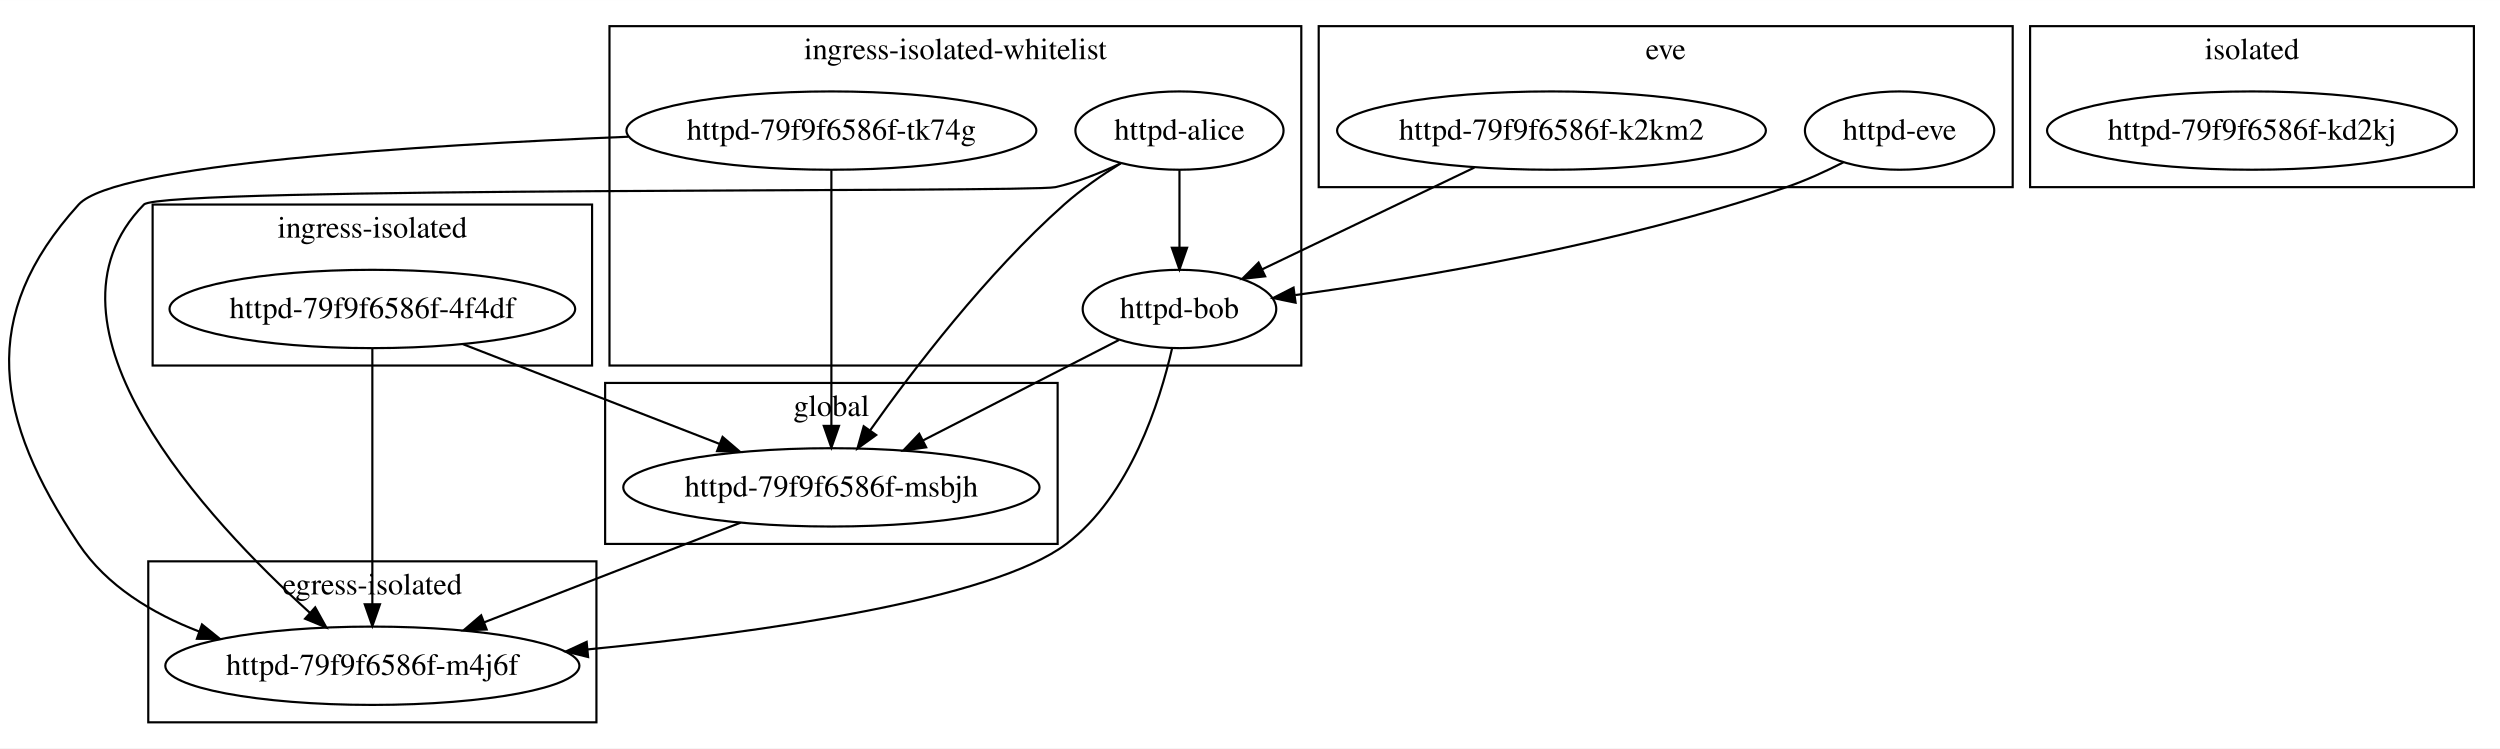
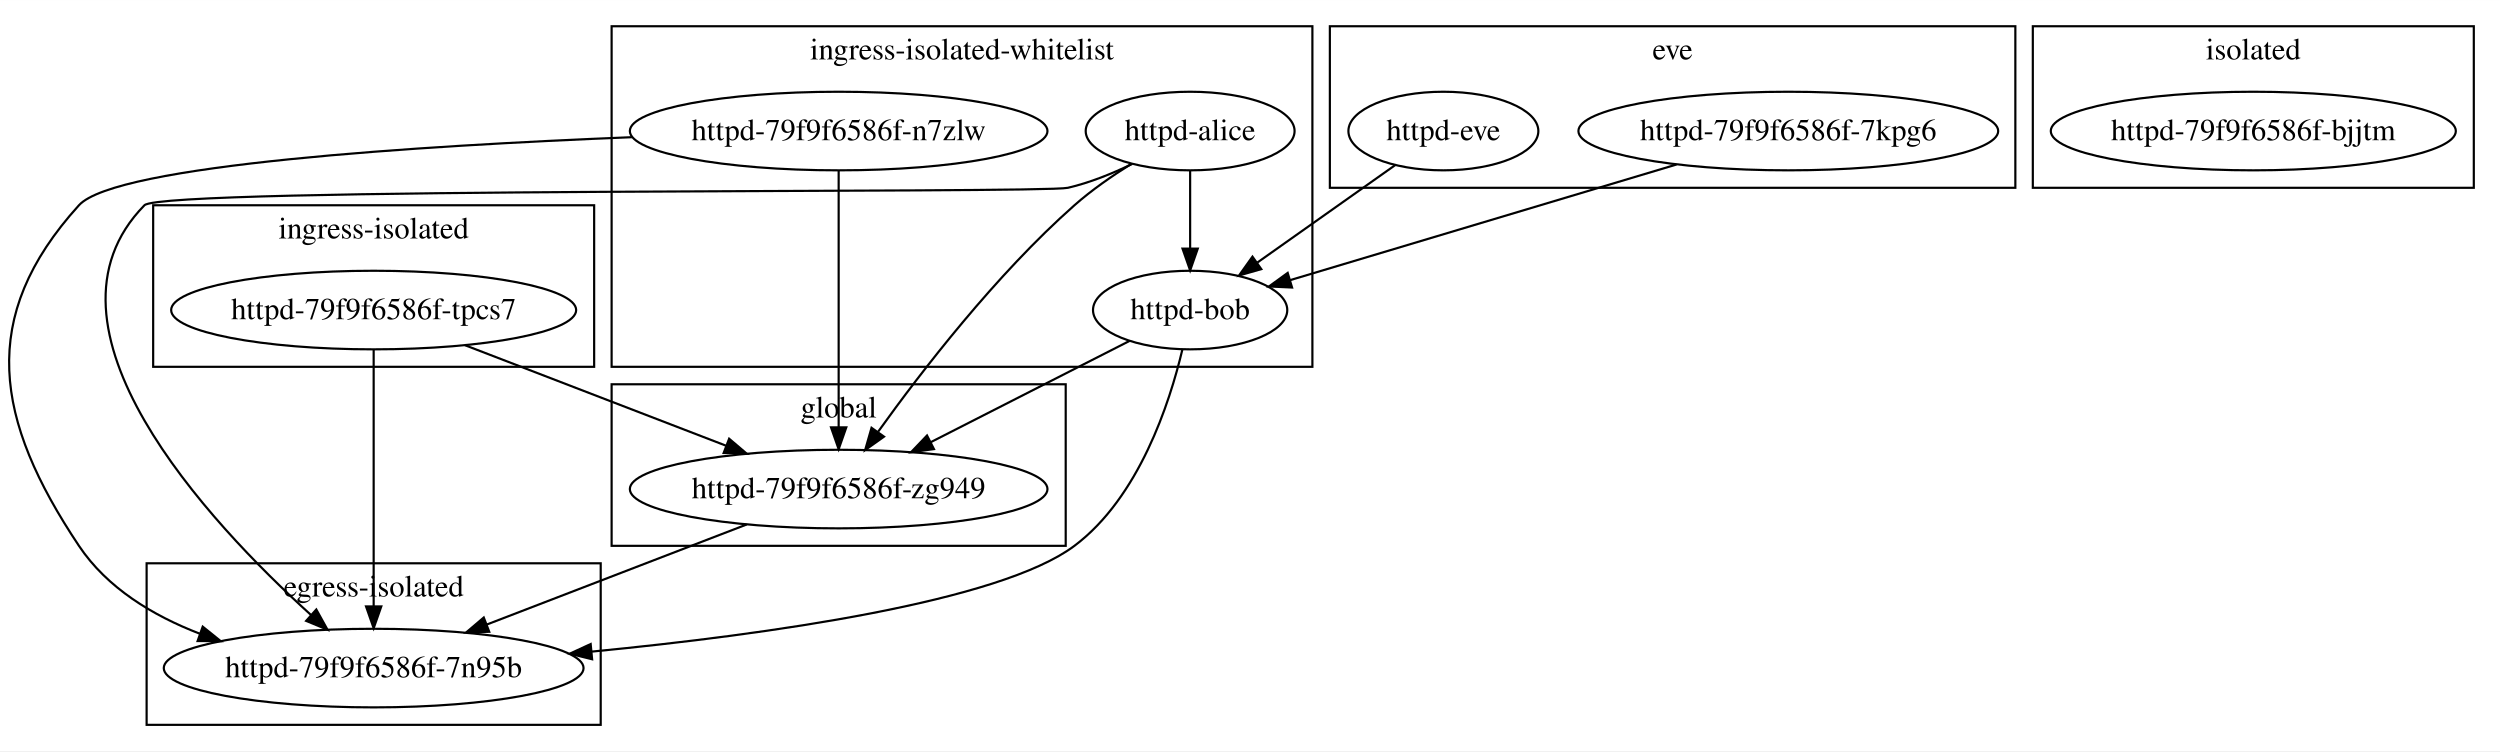
- <svg xmlns="http://www.w3.org/2000/svg" width="1149pt" height="344pt" viewBox="0.00 0.00 1149.15 344.00">
+ <svg xmlns="http://www.w3.org/2000/svg" width="1145pt" height="344pt" viewBox="0.00 0.00 1145.16 344.00">
  <g id="graph0" class="graph" transform="scale(1 1) rotate(0) translate(4 340)">
-     <polygon fill="#ffffff" stroke="transparent" points="-4,4 -4,-340 1145.154,-340 1145.154,4 -4,4" />
+     <polygon fill="#ffffff" stroke="transparent" points="-4,4 -4,-340 1141.16,-340 1141.16,4 -4,4" />
    <g id="clust1" class="cluster">
-       <polygon fill="none" stroke="#000000" points="276.154,-172 276.154,-328 594.154,-328 594.154,-172 276.154,-172" />
-       <text text-anchor="middle" x="435.154" y="-312.8" font-family="Times,serif" font-size="14.00" fill="#000000">ingress-isolated-whitelist</text>
+       <polygon fill="none" stroke="#000000" points="63.16,-8 63.16,-82 271.16,-82 271.16,-8 63.16,-8" />
+       <text text-anchor="middle" x="167.16" y="-66.8" font-family="Times,serif" font-size="14.00" fill="#000000">egress-isolated</text>
    </g>
    <g id="clust2" class="cluster">
-       <polygon fill="none" stroke="#000000" points="66.154,-172 66.154,-246 268.154,-246 268.154,-172 66.154,-172" />
-       <text text-anchor="middle" x="167.154" y="-230.8" font-family="Times,serif" font-size="14.00" fill="#000000">ingress-isolated</text>
+       <polygon fill="none" stroke="#000000" points="605.16,-254 605.16,-328 919.16,-328 919.16,-254 605.16,-254" />
+       <text text-anchor="middle" x="762.16" y="-312.8" font-family="Times,serif" font-size="14.00" fill="#000000">eve</text>
    </g>
    <g id="clust3" class="cluster">
-       <polygon fill="none" stroke="#000000" points="929.154,-254 929.154,-328 1133.154,-328 1133.154,-254 929.154,-254" />
-       <text text-anchor="middle" x="1031.154" y="-312.8" font-family="Times,serif" font-size="14.00" fill="#000000">isolated</text>
+       <polygon fill="none" stroke="#000000" points="276.16,-90 276.16,-164 484.16,-164 484.16,-90 276.16,-90" />
+       <text text-anchor="middle" x="380.16" y="-148.8" font-family="Times,serif" font-size="14.00" fill="#000000">global</text>
    </g>
    <g id="clust4" class="cluster">
-       <polygon fill="none" stroke="#000000" points="64.154,-8 64.154,-82 270.154,-82 270.154,-8 64.154,-8" />
-       <text text-anchor="middle" x="167.154" y="-66.8" font-family="Times,serif" font-size="14.00" fill="#000000">egress-isolated</text>
+       <polygon fill="none" stroke="#000000" points="276.16,-172 276.16,-328 597.16,-328 597.16,-172 276.16,-172" />
+       <text text-anchor="middle" x="436.66" y="-312.8" font-family="Times,serif" font-size="14.00" fill="#000000">ingress-isolated-whitelist</text>
    </g>
    <g id="clust5" class="cluster">
-       <polygon fill="none" stroke="#000000" points="602.154,-254 602.154,-328 921.154,-328 921.154,-254 602.154,-254" />
-       <text text-anchor="middle" x="761.654" y="-312.8" font-family="Times,serif" font-size="14.00" fill="#000000">eve</text>
+       <polygon fill="none" stroke="#000000" points="66.16,-172 66.16,-246 268.16,-246 268.16,-172 66.16,-172" />
+       <text text-anchor="middle" x="167.16" y="-230.8" font-family="Times,serif" font-size="14.00" fill="#000000">ingress-isolated</text>
    </g>
    <g id="clust6" class="cluster">
-       <polygon fill="none" stroke="#000000" points="274.154,-90 274.154,-164 482.154,-164 482.154,-90 274.154,-90" />
-       <text text-anchor="middle" x="378.154" y="-148.8" font-family="Times,serif" font-size="14.00" fill="#000000">global</text>
+       <polygon fill="none" stroke="#000000" points="927.16,-254 927.16,-328 1129.16,-328 1129.16,-254 927.16,-254" />
+       <text text-anchor="middle" x="1028.16" y="-312.8" font-family="Times,serif" font-size="14.00" fill="#000000">isolated</text>
    </g>
    <g id="node1" class="node">
-       <ellipse fill="none" stroke="#000000" cx="378.154" cy="-280" rx="94.214" ry="18" />
-       <text text-anchor="middle" x="378.154" y="-275.8" font-family="Times,serif" font-size="14.00" fill="#000000">httpd-79f9f6586f-tk74g</text>
+       <ellipse fill="none" stroke="#000000" cx="167.16" cy="-34" rx="96.143" ry="18" />
+       <text text-anchor="middle" x="167.16" y="-29.8" font-family="Times,serif" font-size="14.00" fill="#000000">httpd-79f9f6586f-7n95b</text>
+     </g>
+     <g id="node2" class="node">
+       <ellipse fill="none" stroke="#000000" cx="815.16" cy="-280" rx="96.143" ry="18" />
+       <text text-anchor="middle" x="815.16" y="-275.8" font-family="Times,serif" font-size="14.00" fill="#000000">httpd-79f9f6586f-7kpg6</text>
+     </g>
+     <g id="node7" class="node">
+       <ellipse fill="none" stroke="#000000" cx="541.16" cy="-198" rx="44.492" ry="18" />
+       <text text-anchor="middle" x="541.16" y="-193.8" font-family="Times,serif" font-size="14.00" fill="#000000">httpd-bob</text>
+     </g>
+     <g id="edge10" class="edge">
+       <path fill="none" stroke="#000000" d="M763.944,-264.673C713.08,-249.451 635.82,-226.329 586.944,-211.702" />
+       <polygon fill="#000000" stroke="#000000" points="587.849,-208.319 577.265,-208.805 585.842,-215.025 587.849,-208.319" />
+     </g>
+     <g id="node3" class="node">
+       <ellipse fill="none" stroke="#000000" cx="657.16" cy="-280" rx="43.506" ry="18" />
+       <text text-anchor="middle" x="657.16" y="-275.8" font-family="Times,serif" font-size="14.00" fill="#000000">httpd-eve</text>
+     </g>
+     <g id="edge11" class="edge">
+       <path fill="none" stroke="#000000" d="M635.068,-264.383C617.202,-251.754 591.843,-233.828 571.98,-219.786" />
+       <polygon fill="#000000" stroke="#000000" points="573.75,-216.752 563.564,-213.838 569.71,-222.468 573.75,-216.752" />
+     </g>
+     <g id="node4" class="node">
+       <ellipse fill="none" stroke="#000000" cx="380.16" cy="-116" rx="95.65" ry="18" />
+       <text text-anchor="middle" x="380.16" y="-111.8" font-family="Times,serif" font-size="14.00" fill="#000000">httpd-79f9f6586f-zg949</text>
+     </g>
+     <g id="edge12" class="edge">
+       <path fill="none" stroke="#000000" d="M338.078,-99.799C303.911,-86.646 255.574,-68.037 219.018,-53.964" />
+       <polygon fill="#000000" stroke="#000000" points="220.108,-50.633 209.518,-50.307 217.593,-57.166 220.108,-50.633" />
+     </g>
+     <g id="node5" class="node">
+       <ellipse fill="none" stroke="#000000" cx="380.16" cy="-280" rx="95.65" ry="18" />
+       <text text-anchor="middle" x="380.16" y="-275.8" font-family="Times,serif" font-size="14.00" fill="#000000">httpd-79f9f6586f-n7zlw</text>
+     </g>
+     <g id="edge1" class="edge">
+       <path fill="none" stroke="#000000" d="M285.439,-277.179C188.263,-273.284 48.958,-264.519 32.16,-246 -14.422,-194.646 -6.345,-147.658 32.16,-90 45.049,-70.7 65.96,-58.042 87.517,-49.745" />
+       <polygon fill="#000000" stroke="#000000" points="88.853,-52.984 97.106,-46.34 86.511,-46.388 88.853,-52.984" />
+     </g>
+     <g id="edge2" class="edge">
+       <path fill="none" stroke="#000000" d="M380.16,-261.822C380.16,-233.377 380.16,-178.115 380.16,-144.39" />
+       <polygon fill="#000000" stroke="#000000" points="383.66,-144.259 380.16,-134.259 376.66,-144.259 383.66,-144.259" />
    </g>
    <g id="node6" class="node">
-       <ellipse fill="none" stroke="#000000" cx="167.154" cy="-34" rx="95.174" ry="18" />
-       <text text-anchor="middle" x="167.154" y="-29.8" font-family="Times,serif" font-size="14.00" fill="#000000">httpd-79f9f6586f-m4j6f</text>
+       <ellipse fill="none" stroke="#000000" cx="541.16" cy="-280" rx="47.841" ry="18" />
+       <text text-anchor="middle" x="541.16" y="-275.8" font-family="Times,serif" font-size="14.00" fill="#000000">httpd-alice</text>
    </g>
-     <g id="edge12" class="edge">
-       <path fill="none" stroke="#000000" d="M284.854,-277.176C188.199,-273.265 48.902,-264.474 32.154,-246 -14.413,-194.633 -6.351,-147.658 32.154,-90 45.043,-70.7 65.955,-58.042 87.511,-49.745" />
-       <polygon fill="#000000" stroke="#000000" points="88.847,-52.984 97.1,-46.34 86.505,-46.388 88.847,-52.984" />
+     <g id="edge3" class="edge">
+       <path fill="none" stroke="#000000" d="M514.629,-264.938C505.568,-260.548 495.187,-256.314 485.16,-254 473.709,-251.357 70.391,-254.388 62.16,-246 7.66,-190.46 91.332,-101.018 138.515,-58.27" />
+       <polygon fill="#000000" stroke="#000000" points="140.887,-60.844 146.025,-51.578 136.231,-55.617 140.887,-60.844" />
+     </g>
+     <g id="edge4" class="edge">
+       <path fill="none" stroke="#000000" d="M514.143,-264.904C505.441,-259.471 496.022,-252.951 488.16,-246 452.257,-214.258 418.207,-170.104 398.258,-142.296" />
+       <polygon fill="#000000" stroke="#000000" points="400.93,-140.013 392.292,-133.878 395.219,-144.061 400.93,-140.013" />
+     </g>
+     <g id="edge5" class="edge">
+       <path fill="none" stroke="#000000" d="M541.16,-261.801C541.16,-251.398 541.16,-238.121 541.16,-226.377" />
+       <polygon fill="#000000" stroke="#000000" points="544.66,-226.148 541.16,-216.148 537.66,-226.148 544.66,-226.148" />
+     </g>
+     <g id="edge6" class="edge">
+       <path fill="none" stroke="#000000" d="M537.582,-179.831C531.747,-155.321 517.731,-112.185 488.16,-90 453.932,-64.321 348.062,-49.436 267.174,-41.555" />
+       <polygon fill="#000000" stroke="#000000" points="267.226,-38.044 256.94,-40.582 266.564,-45.013 267.226,-38.044" />
+     </g>
+     <g id="edge7" class="edge">
+       <path fill="none" stroke="#000000" d="M513.483,-183.904C488.415,-171.136 451.111,-152.137 422.332,-137.479" />
+       <polygon fill="#000000" stroke="#000000" points="423.813,-134.306 413.314,-132.886 420.636,-140.543 423.813,-134.306" />
+     </g>
+     <g id="node8" class="node">
+       <ellipse fill="none" stroke="#000000" cx="167.16" cy="-198" rx="92.76" ry="18" />
+       <text text-anchor="middle" x="167.16" y="-193.8" font-family="Times,serif" font-size="14.00" fill="#000000">httpd-79f9f6586f-tpcs7</text>
+     </g>
+     <g id="edge8" class="edge">
+       <path fill="none" stroke="#000000" d="M167.16,-179.822C167.16,-151.377 167.16,-96.115 167.16,-62.39" />
+       <polygon fill="#000000" stroke="#000000" points="170.66,-62.259 167.16,-52.259 163.66,-62.259 170.66,-62.259" />
+     </g>
+     <g id="edge9" class="edge">
+       <path fill="none" stroke="#000000" d="M208.988,-181.897C243.242,-168.71 291.863,-149.992 328.537,-135.874" />
+       <polygon fill="#000000" stroke="#000000" points="329.989,-139.065 338.064,-132.206 327.474,-132.532 329.989,-139.065" />
    </g>
    <g id="node9" class="node">
-       <ellipse fill="none" stroke="#000000" cx="378.154" cy="-116" rx="95.667" ry="18" />
-       <text text-anchor="middle" x="378.154" y="-111.8" font-family="Times,serif" font-size="14.00" fill="#000000">httpd-79f9f6586f-msbjh</text>
-     </g>
-     <g id="edge11" class="edge">
-       <path fill="none" stroke="#000000" d="M378.154,-261.822C378.154,-233.377 378.154,-178.115 378.154,-144.39" />
-       <polygon fill="#000000" stroke="#000000" points="381.654,-144.259 378.154,-134.259 374.654,-144.259 381.654,-144.259" />
-     </g>
-     <g id="node2" class="node">
-       <ellipse fill="none" stroke="#000000" cx="538.154" cy="-280" rx="47.841" ry="18" />
-       <text text-anchor="middle" x="538.154" y="-275.8" font-family="Times,serif" font-size="14.00" fill="#000000">httpd-alice</text>
-     </g>
-     <g id="node3" class="node">
-       <ellipse fill="none" stroke="#000000" cx="538.154" cy="-198" rx="44.492" ry="18" />
-       <text text-anchor="middle" x="538.154" y="-193.8" font-family="Times,serif" font-size="14.00" fill="#000000">httpd-bob</text>
-     </g>
-     <g id="edge4" class="edge">
-       <path fill="none" stroke="#000000" d="M538.154,-261.801C538.154,-251.398 538.154,-238.121 538.154,-226.377" />
-       <polygon fill="#000000" stroke="#000000" points="541.654,-226.148 538.154,-216.148 534.654,-226.148 541.654,-226.148" />
-     </g>
-     <g id="edge3" class="edge">
-       <path fill="none" stroke="#000000" d="M511.121,-264.939C501.897,-260.549 491.336,-256.315 481.154,-254 469.803,-251.42 70.306,-254.31 62.154,-246 7.659,-190.455 91.328,-101.015 138.51,-58.269" />
-       <polygon fill="#000000" stroke="#000000" points="140.882,-60.843 146.02,-51.578 136.226,-55.616 140.882,-60.843" />
-     </g>
-     <g id="edge2" class="edge">
-       <path fill="none" stroke="#000000" d="M511.119,-264.925C502.415,-259.493 493,-252.969 485.154,-246 449.459,-214.296 415.758,-170.132 396.036,-142.311" />
-       <polygon fill="#000000" stroke="#000000" points="398.741,-140.073 390.139,-133.889 393.007,-144.088 398.741,-140.073" />
-     </g>
-     <g id="edge6" class="edge">
-       <path fill="none" stroke="#000000" d="M534.745,-179.844C529.138,-155.349 515.523,-112.231 486.154,-90 452.188,-64.29 346.679,-49.397 266.215,-41.522" />
-       <polygon fill="#000000" stroke="#000000" points="266.323,-38.017 256.035,-40.55 265.657,-44.985 266.323,-38.017" />
-     </g>
-     <g id="edge5" class="edge">
-       <path fill="none" stroke="#000000" d="M510.284,-183.717C485.401,-170.964 448.599,-152.103 420.151,-137.523" />
-       <polygon fill="#000000" stroke="#000000" points="421.729,-134.399 411.233,-132.953 418.536,-140.629 421.729,-134.399" />
-     </g>
-     <g id="node4" class="node">
-       <ellipse fill="none" stroke="#000000" cx="167.154" cy="-198" rx="93.236" ry="18" />
-       <text text-anchor="middle" x="167.154" y="-193.8" font-family="Times,serif" font-size="14.00" fill="#000000">httpd-79f9f6586f-4f4df</text>
-     </g>
-     <g id="edge8" class="edge">
-       <path fill="none" stroke="#000000" d="M167.154,-179.822C167.154,-151.377 167.154,-96.115 167.154,-62.39" />
-       <polygon fill="#000000" stroke="#000000" points="170.654,-62.259 167.154,-52.259 163.654,-62.259 170.654,-62.259" />
-     </g>
-     <g id="edge7" class="edge">
-       <path fill="none" stroke="#000000" d="M208.841,-181.799C242.687,-168.646 290.57,-150.037 326.783,-135.964" />
-       <polygon fill="#000000" stroke="#000000" points="328.14,-139.192 336.193,-132.307 325.604,-132.667 328.14,-139.192" />
-     </g>
-     <g id="node5" class="node">
-       <ellipse fill="none" stroke="#000000" cx="1031.154" cy="-280" rx="94.214" ry="18" />
-       <text text-anchor="middle" x="1031.154" y="-275.8" font-family="Times,serif" font-size="14.00" fill="#000000">httpd-79f9f6586f-kd2kj</text>
-     </g>
-     <g id="node7" class="node">
-       <ellipse fill="none" stroke="#000000" cx="709.154" cy="-280" rx="98.557" ry="18" />
-       <text text-anchor="middle" x="709.154" y="-275.8" font-family="Times,serif" font-size="14.00" fill="#000000">httpd-79f9f6586f-k2km2</text>
-     </g>
-     <g id="edge9" class="edge">
-       <path fill="none" stroke="#000000" d="M673.723,-263.01C645.211,-249.337 605.229,-230.165 576.075,-216.184" />
-       <polygon fill="#000000" stroke="#000000" points="577.548,-213.009 567.018,-211.841 574.522,-219.321 577.548,-213.009" />
-     </g>
-     <g id="node8" class="node">
-       <ellipse fill="none" stroke="#000000" cx="869.154" cy="-280" rx="43.506" ry="18" />
-       <text text-anchor="middle" x="869.154" y="-275.8" font-family="Times,serif" font-size="14.00" fill="#000000">httpd-eve</text>
-     </g>
-     <g id="edge1" class="edge">
-       <path fill="none" stroke="#000000" d="M843.287,-265.374C835.122,-261.223 825.936,-257.017 817.154,-254 740.838,-227.786 648.331,-212.226 591.36,-204.396" />
-       <polygon fill="#000000" stroke="#000000" points="591.525,-200.887 581.148,-203.023 590.592,-207.825 591.525,-200.887" />
-     </g>
-     <g id="edge10" class="edge">
-       <path fill="none" stroke="#000000" d="M336.467,-99.799C302.621,-86.646 254.738,-68.037 218.525,-53.964" />
-       <polygon fill="#000000" stroke="#000000" points="219.703,-50.667 209.115,-50.307 217.168,-57.192 219.703,-50.667" />
+       <ellipse fill="none" stroke="#000000" cx="1028.16" cy="-280" rx="92.769" ry="18" />
+       <text text-anchor="middle" x="1028.16" y="-275.8" font-family="Times,serif" font-size="14.00" fill="#000000">httpd-79f9f6586f-bjjtm</text>
    </g>
  </g>
</svg>
